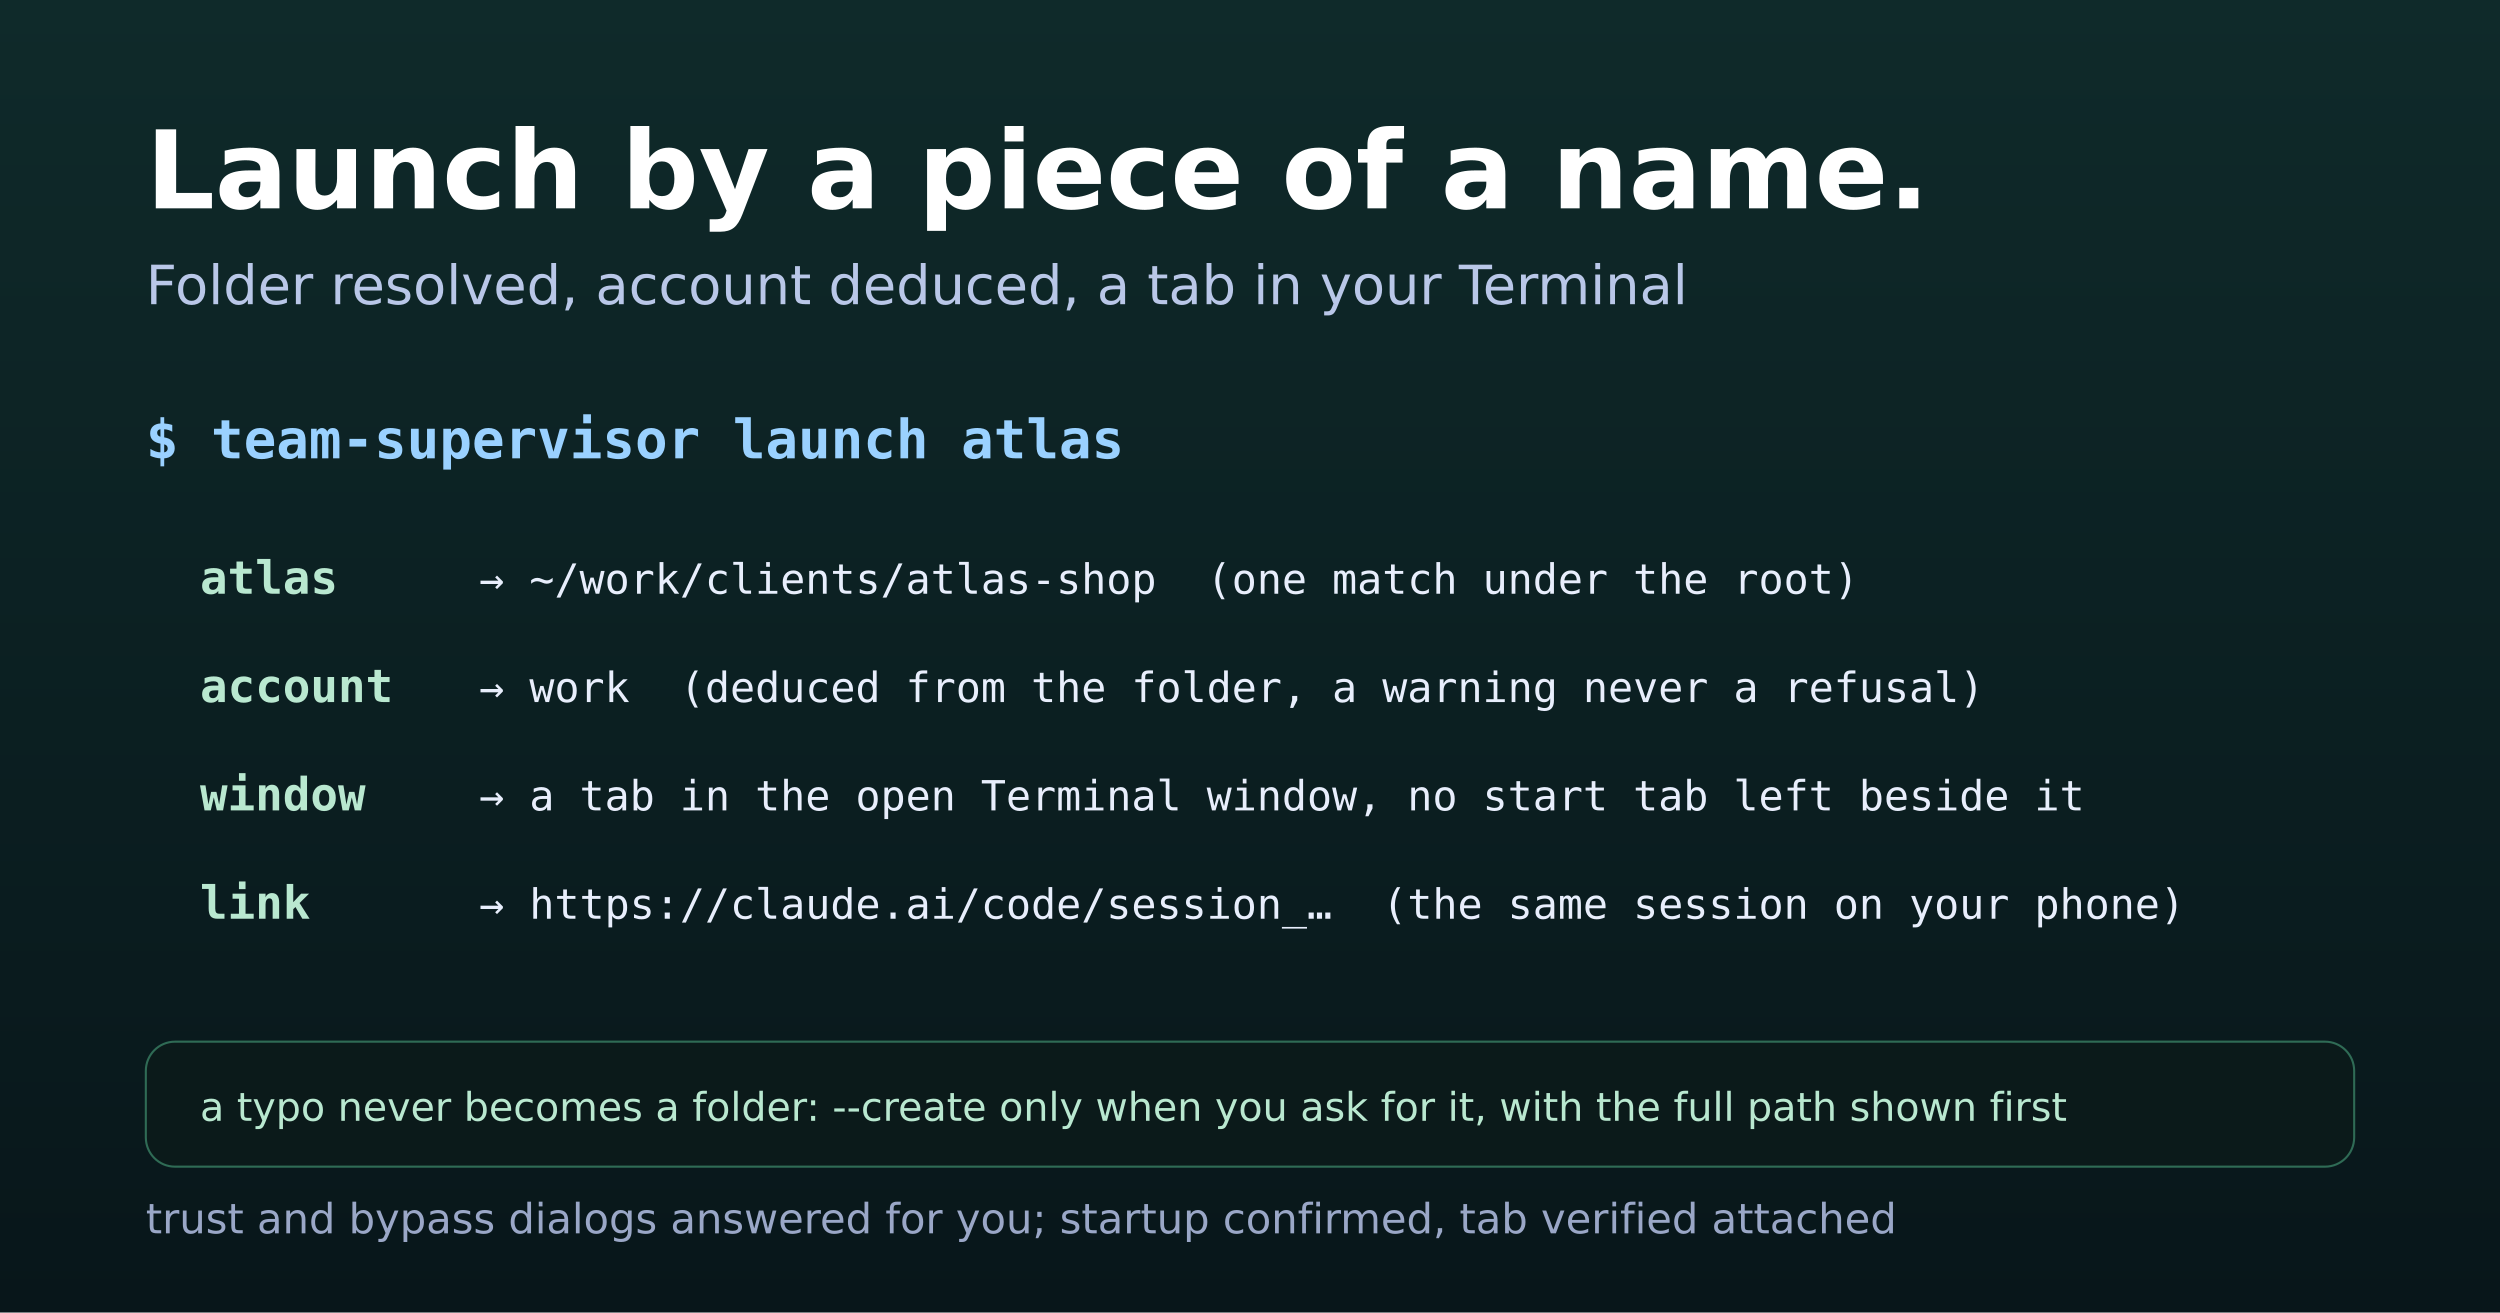
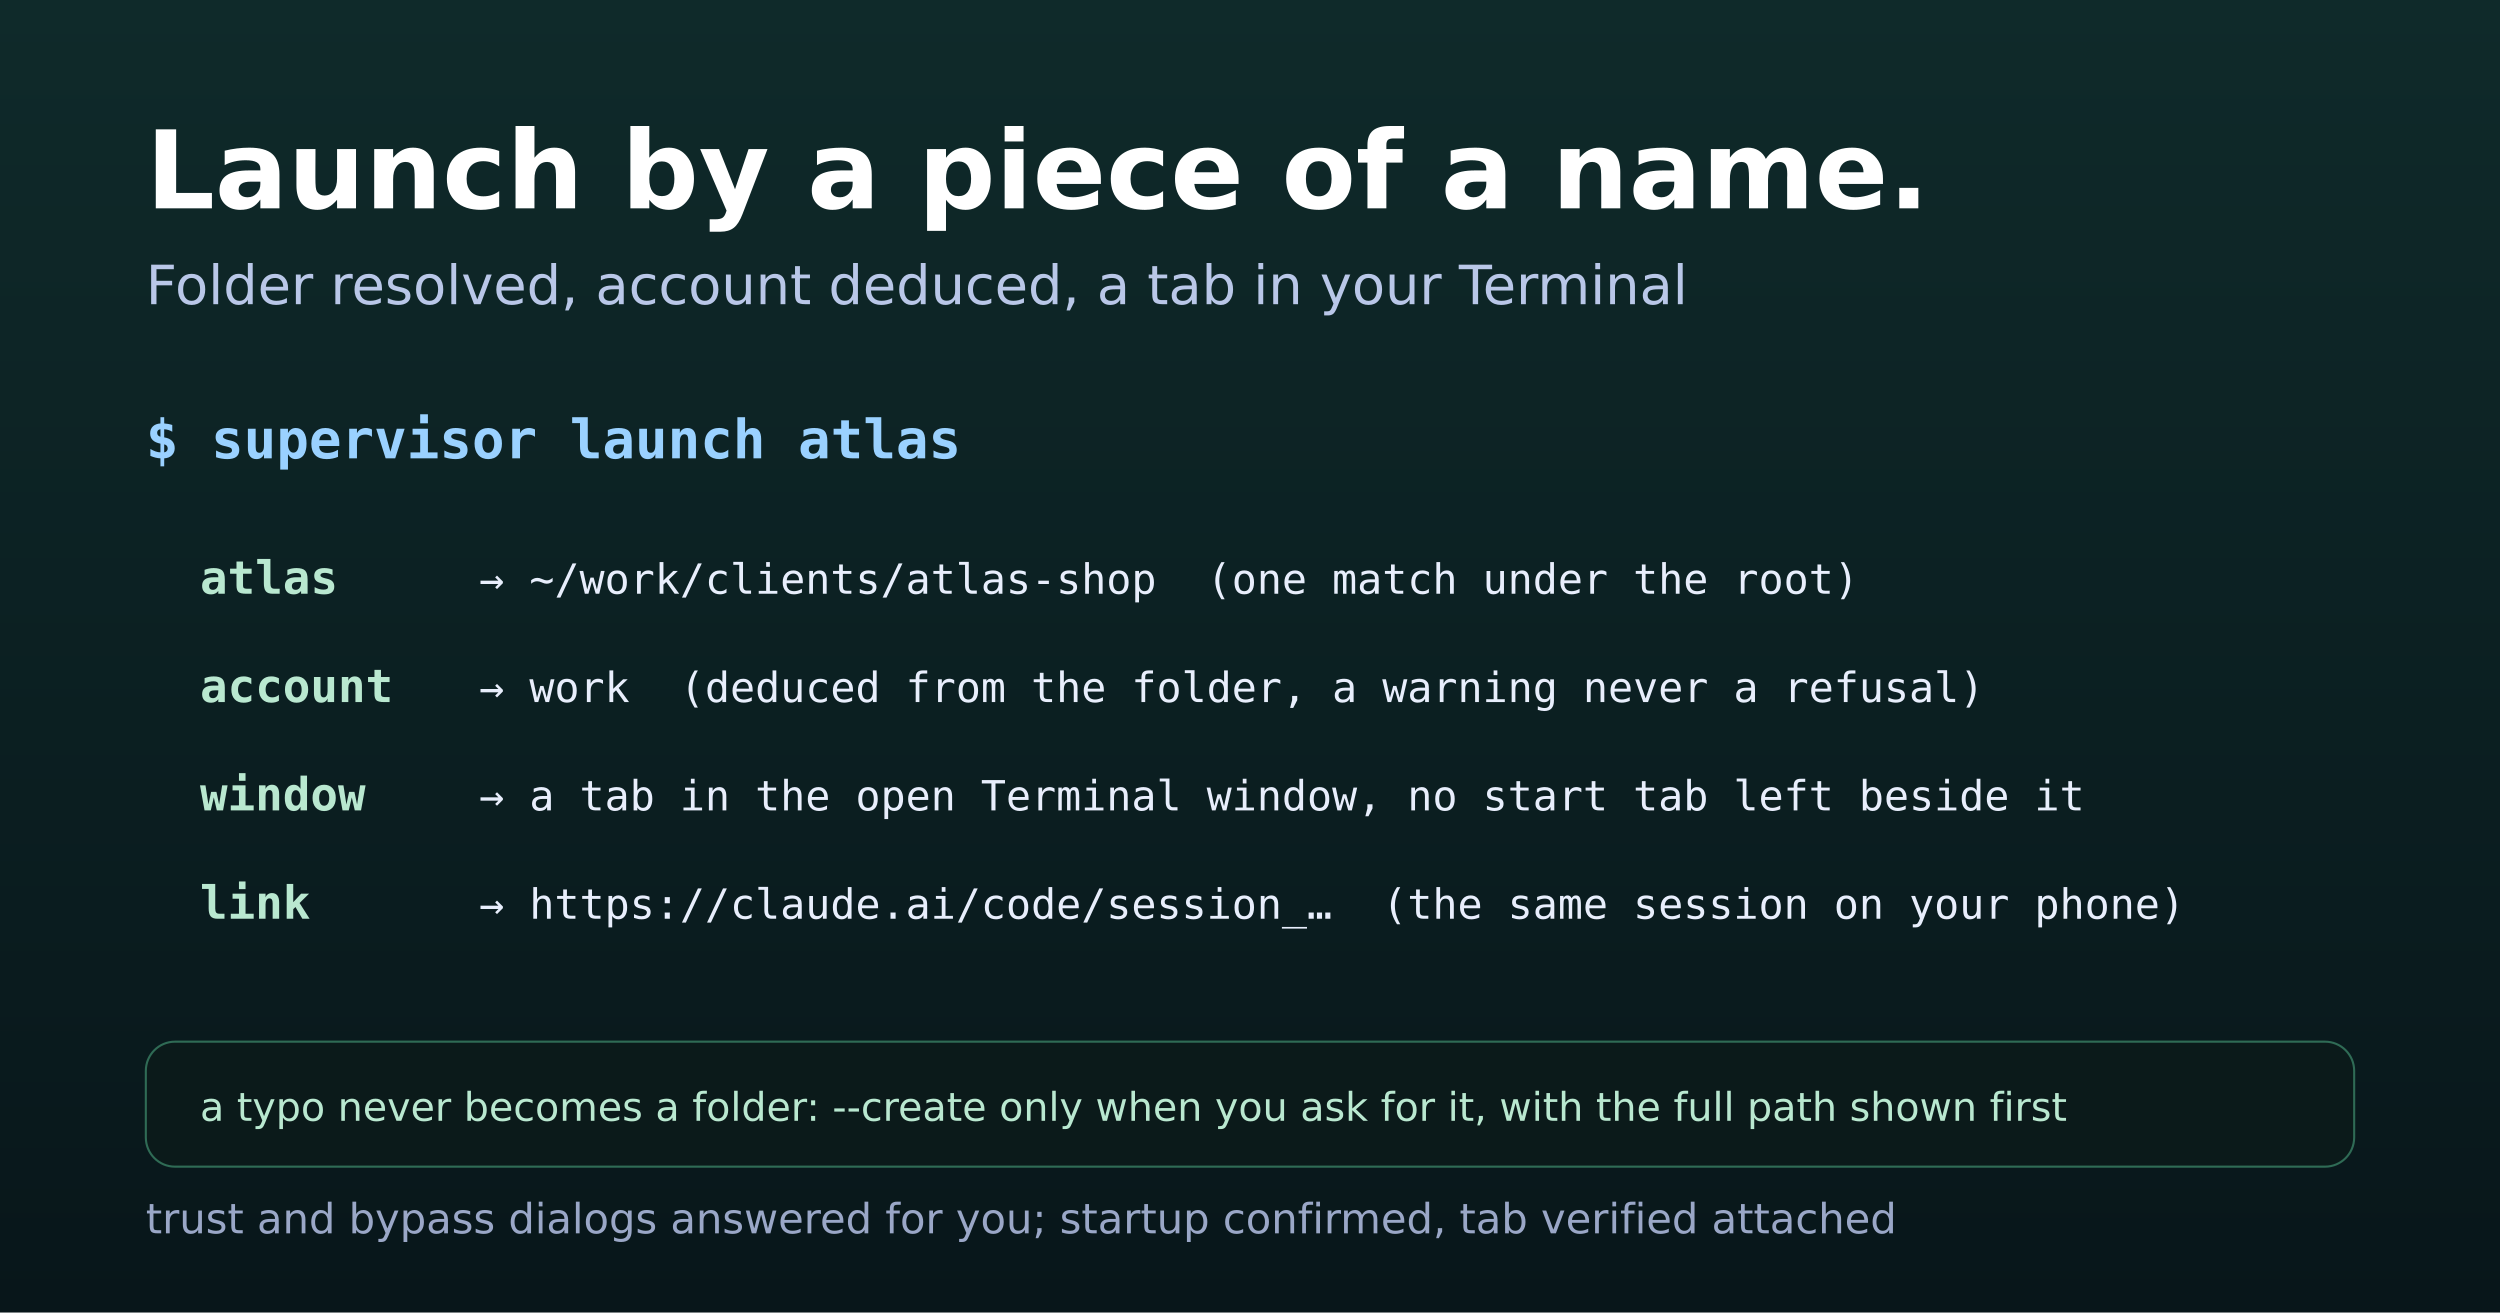
<svg xmlns="http://www.w3.org/2000/svg" width="1200" height="630" viewBox="0 0 1200 630" font-family="'DejaVu Sans',Helvetica,Arial,sans-serif" xml:space="preserve">
  <defs>
    <linearGradient id="bg" x1="0" y1="0" x2="0" y2="1">
      <stop offset="0" stop-color="#0f2a2a" />
      <stop offset="1" stop-color="#08161a" />
    </linearGradient>
    <marker id="m" markerWidth="7" markerHeight="7" refX="5" refY="3.5" orient="auto" markerUnits="strokeWidth">
      <path d="M0,0 L7,3.5 L0,7 z" fill="#3ddc84" />
    </marker>
    <clipPath id="round">
      <circle cx="0" cy="0" r="132" />
    </clipPath>
  </defs>
  <rect width="1200" height="630" fill="url(#bg)" />
  <text x="70" y="100" fill="#ffffff" font-size="52" font-weight="800" text-anchor="start">Launch by a piece of a name.</text>
  <text x="70" y="146" fill="#b9c7e8" font-size="26" font-weight="500" text-anchor="start">Folder resolved, account deduced, a tab in your Terminal</text>
-   <text x="70" y="220" fill="#9ad1ff" font-size="26" font-weight="700" font-family="'DejaVu Sans Mono',Menlo,monospace" text-anchor="start">$ team-supervisor launch atlas</text>
+   <text x="70" y="220" fill="#9ad1ff" font-size="26" font-weight="700" font-family="'DejaVu Sans Mono',Menlo,monospace" text-anchor="start">$ supervisor launch atlas</text>
  <text x="96" y="285" fill="#b9e8d0" font-size="22" font-weight="700" font-family="'DejaVu Sans Mono',Menlo,monospace" text-anchor="start">atlas</text>
  <text x="230" y="285" fill="#e8eefc" font-size="20" font-weight="500" font-family="'DejaVu Sans Mono',Menlo,monospace" text-anchor="start">→ ~/work/clients/atlas-shop  (one match under the root)</text>
  <text x="96" y="337" fill="#b9e8d0" font-size="22" font-weight="700" font-family="'DejaVu Sans Mono',Menlo,monospace" text-anchor="start">account</text>
  <text x="230" y="337" fill="#e8eefc" font-size="20" font-weight="500" font-family="'DejaVu Sans Mono',Menlo,monospace" text-anchor="start">→ work  (deduced from the folder, a warning never a refusal)</text>
  <text x="96" y="389" fill="#b9e8d0" font-size="22" font-weight="700" font-family="'DejaVu Sans Mono',Menlo,monospace" text-anchor="start">window</text>
  <text x="230" y="389" fill="#e8eefc" font-size="20" font-weight="500" font-family="'DejaVu Sans Mono',Menlo,monospace" text-anchor="start">→ a tab in the open Terminal window, no start tab left beside it</text>
  <text x="96" y="441" fill="#b9e8d0" font-size="22" font-weight="700" font-family="'DejaVu Sans Mono',Menlo,monospace" text-anchor="start">link</text>
  <text x="230" y="441" fill="#e8eefc" font-size="20" font-weight="500" font-family="'DejaVu Sans Mono',Menlo,monospace" text-anchor="start">→ https://claude.ai/code/session_…  (the same session on your phone)</text>
  <rect x="70" y="500" width="1060" height="60" rx="14" fill="#0b1a1a" stroke="#2f6b55" />
  <text x="96" y="538" fill="#b9e8d0" font-size="19" font-weight="500" text-anchor="start">a typo never becomes a folder: --create only when you ask for it, with the full path shown first</text>
  <text x="70" y="592" fill="#9aa7c7" font-size="20" font-weight="500" text-anchor="start">trust and bypass dialogs answered for you; startup confirmed, tab verified attached</text>
</svg>
